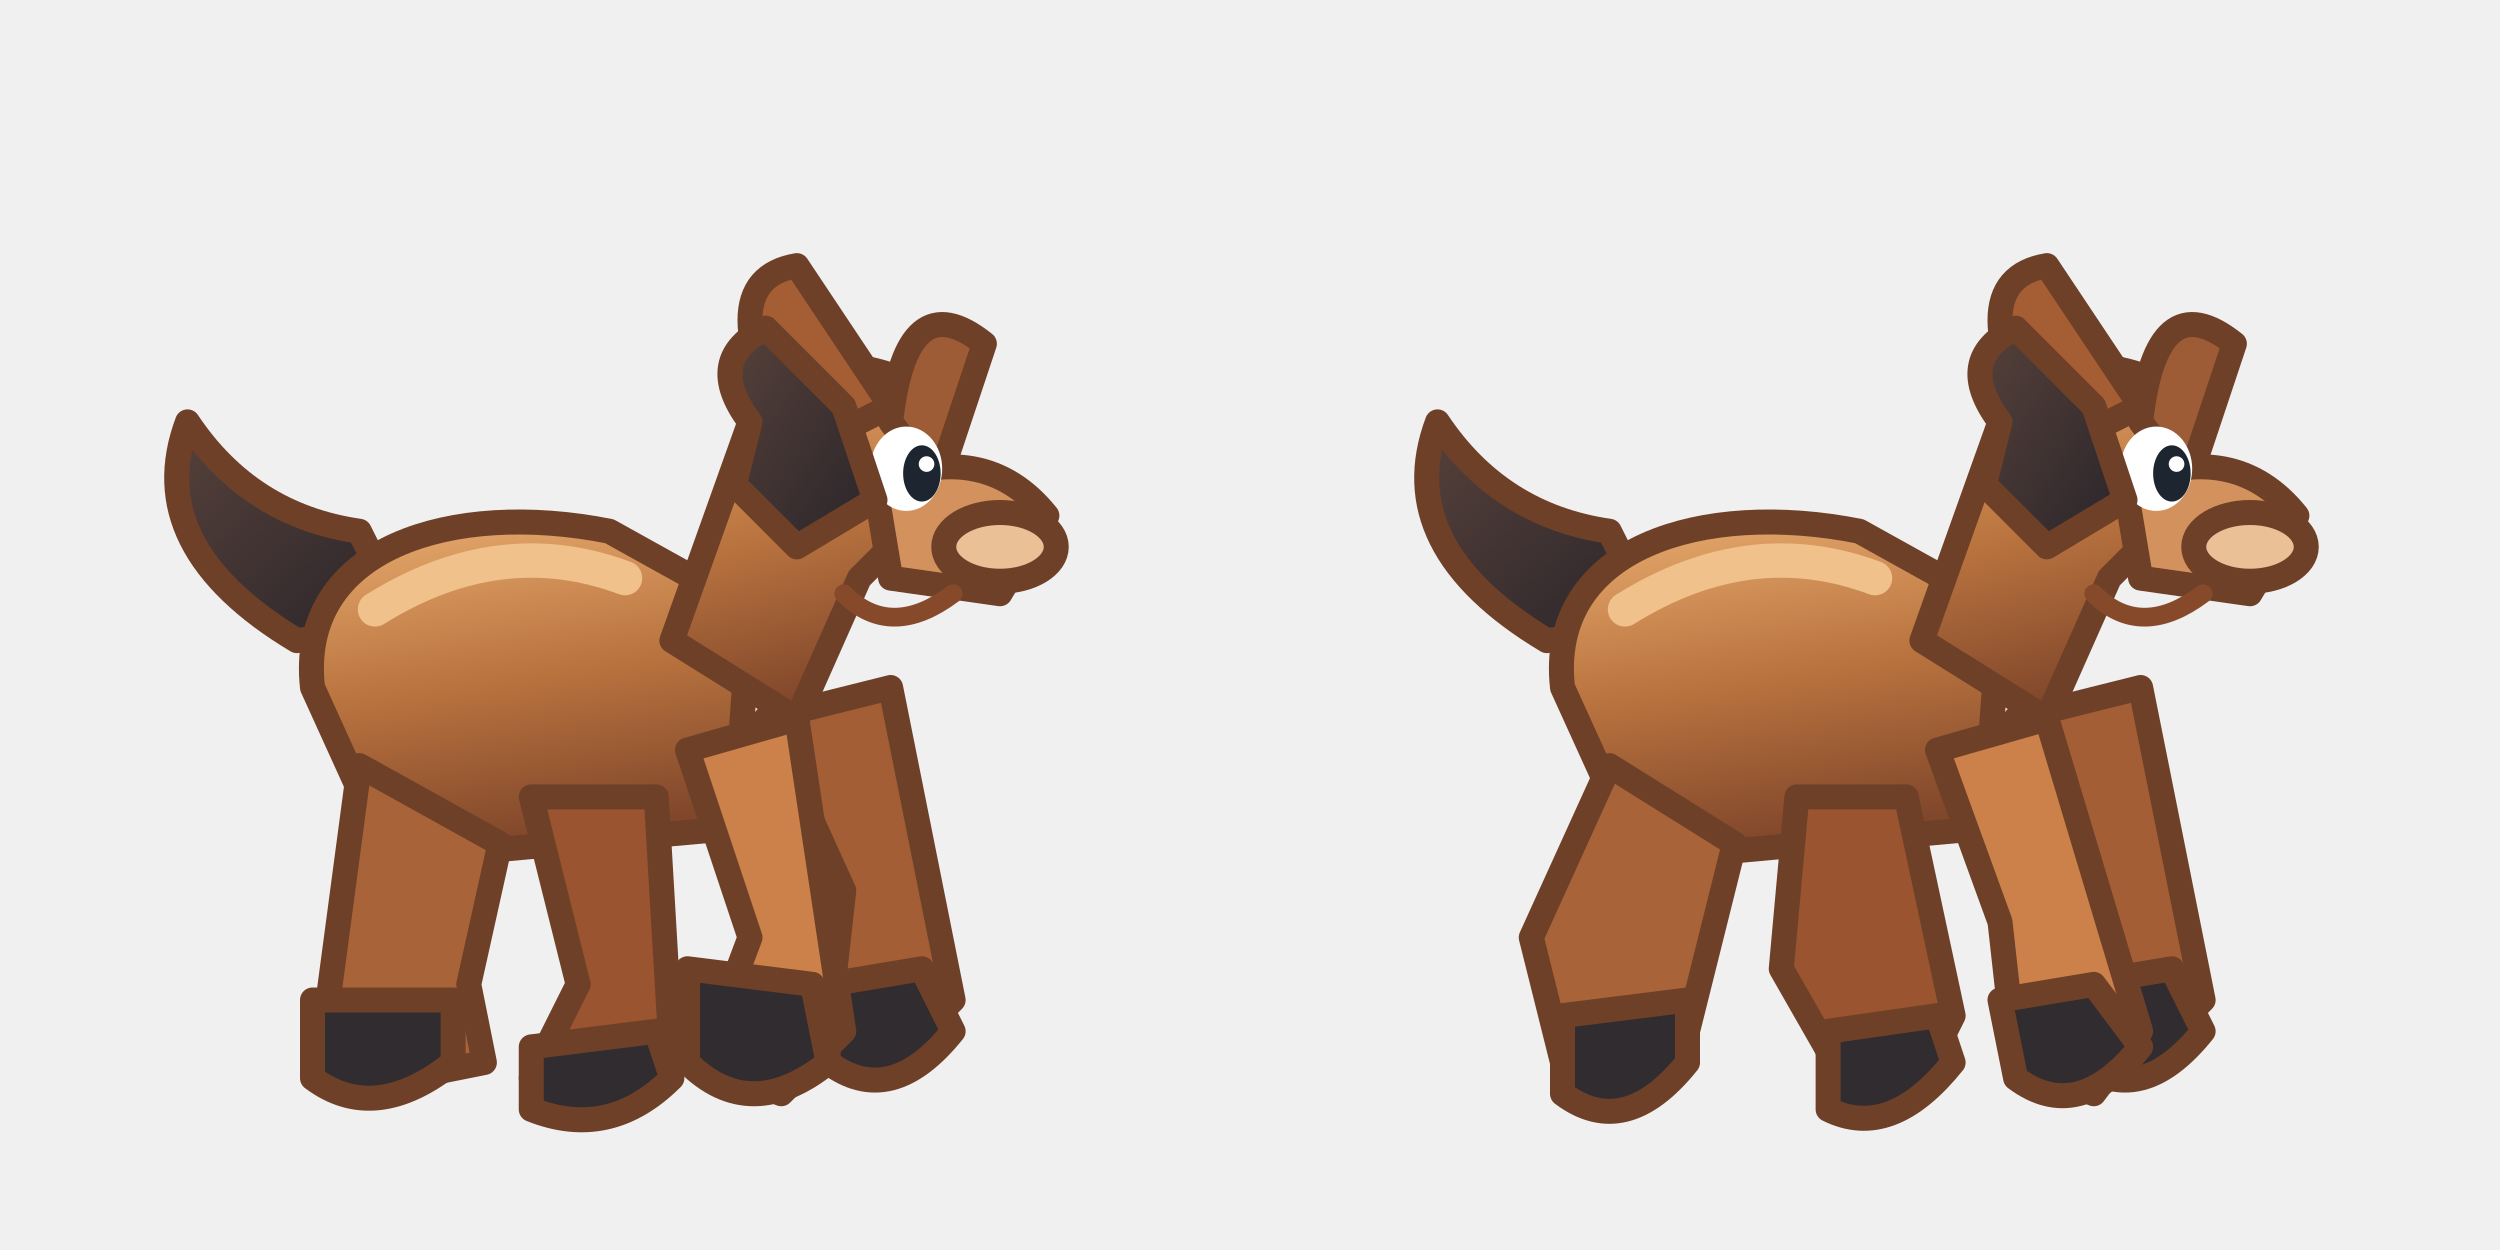
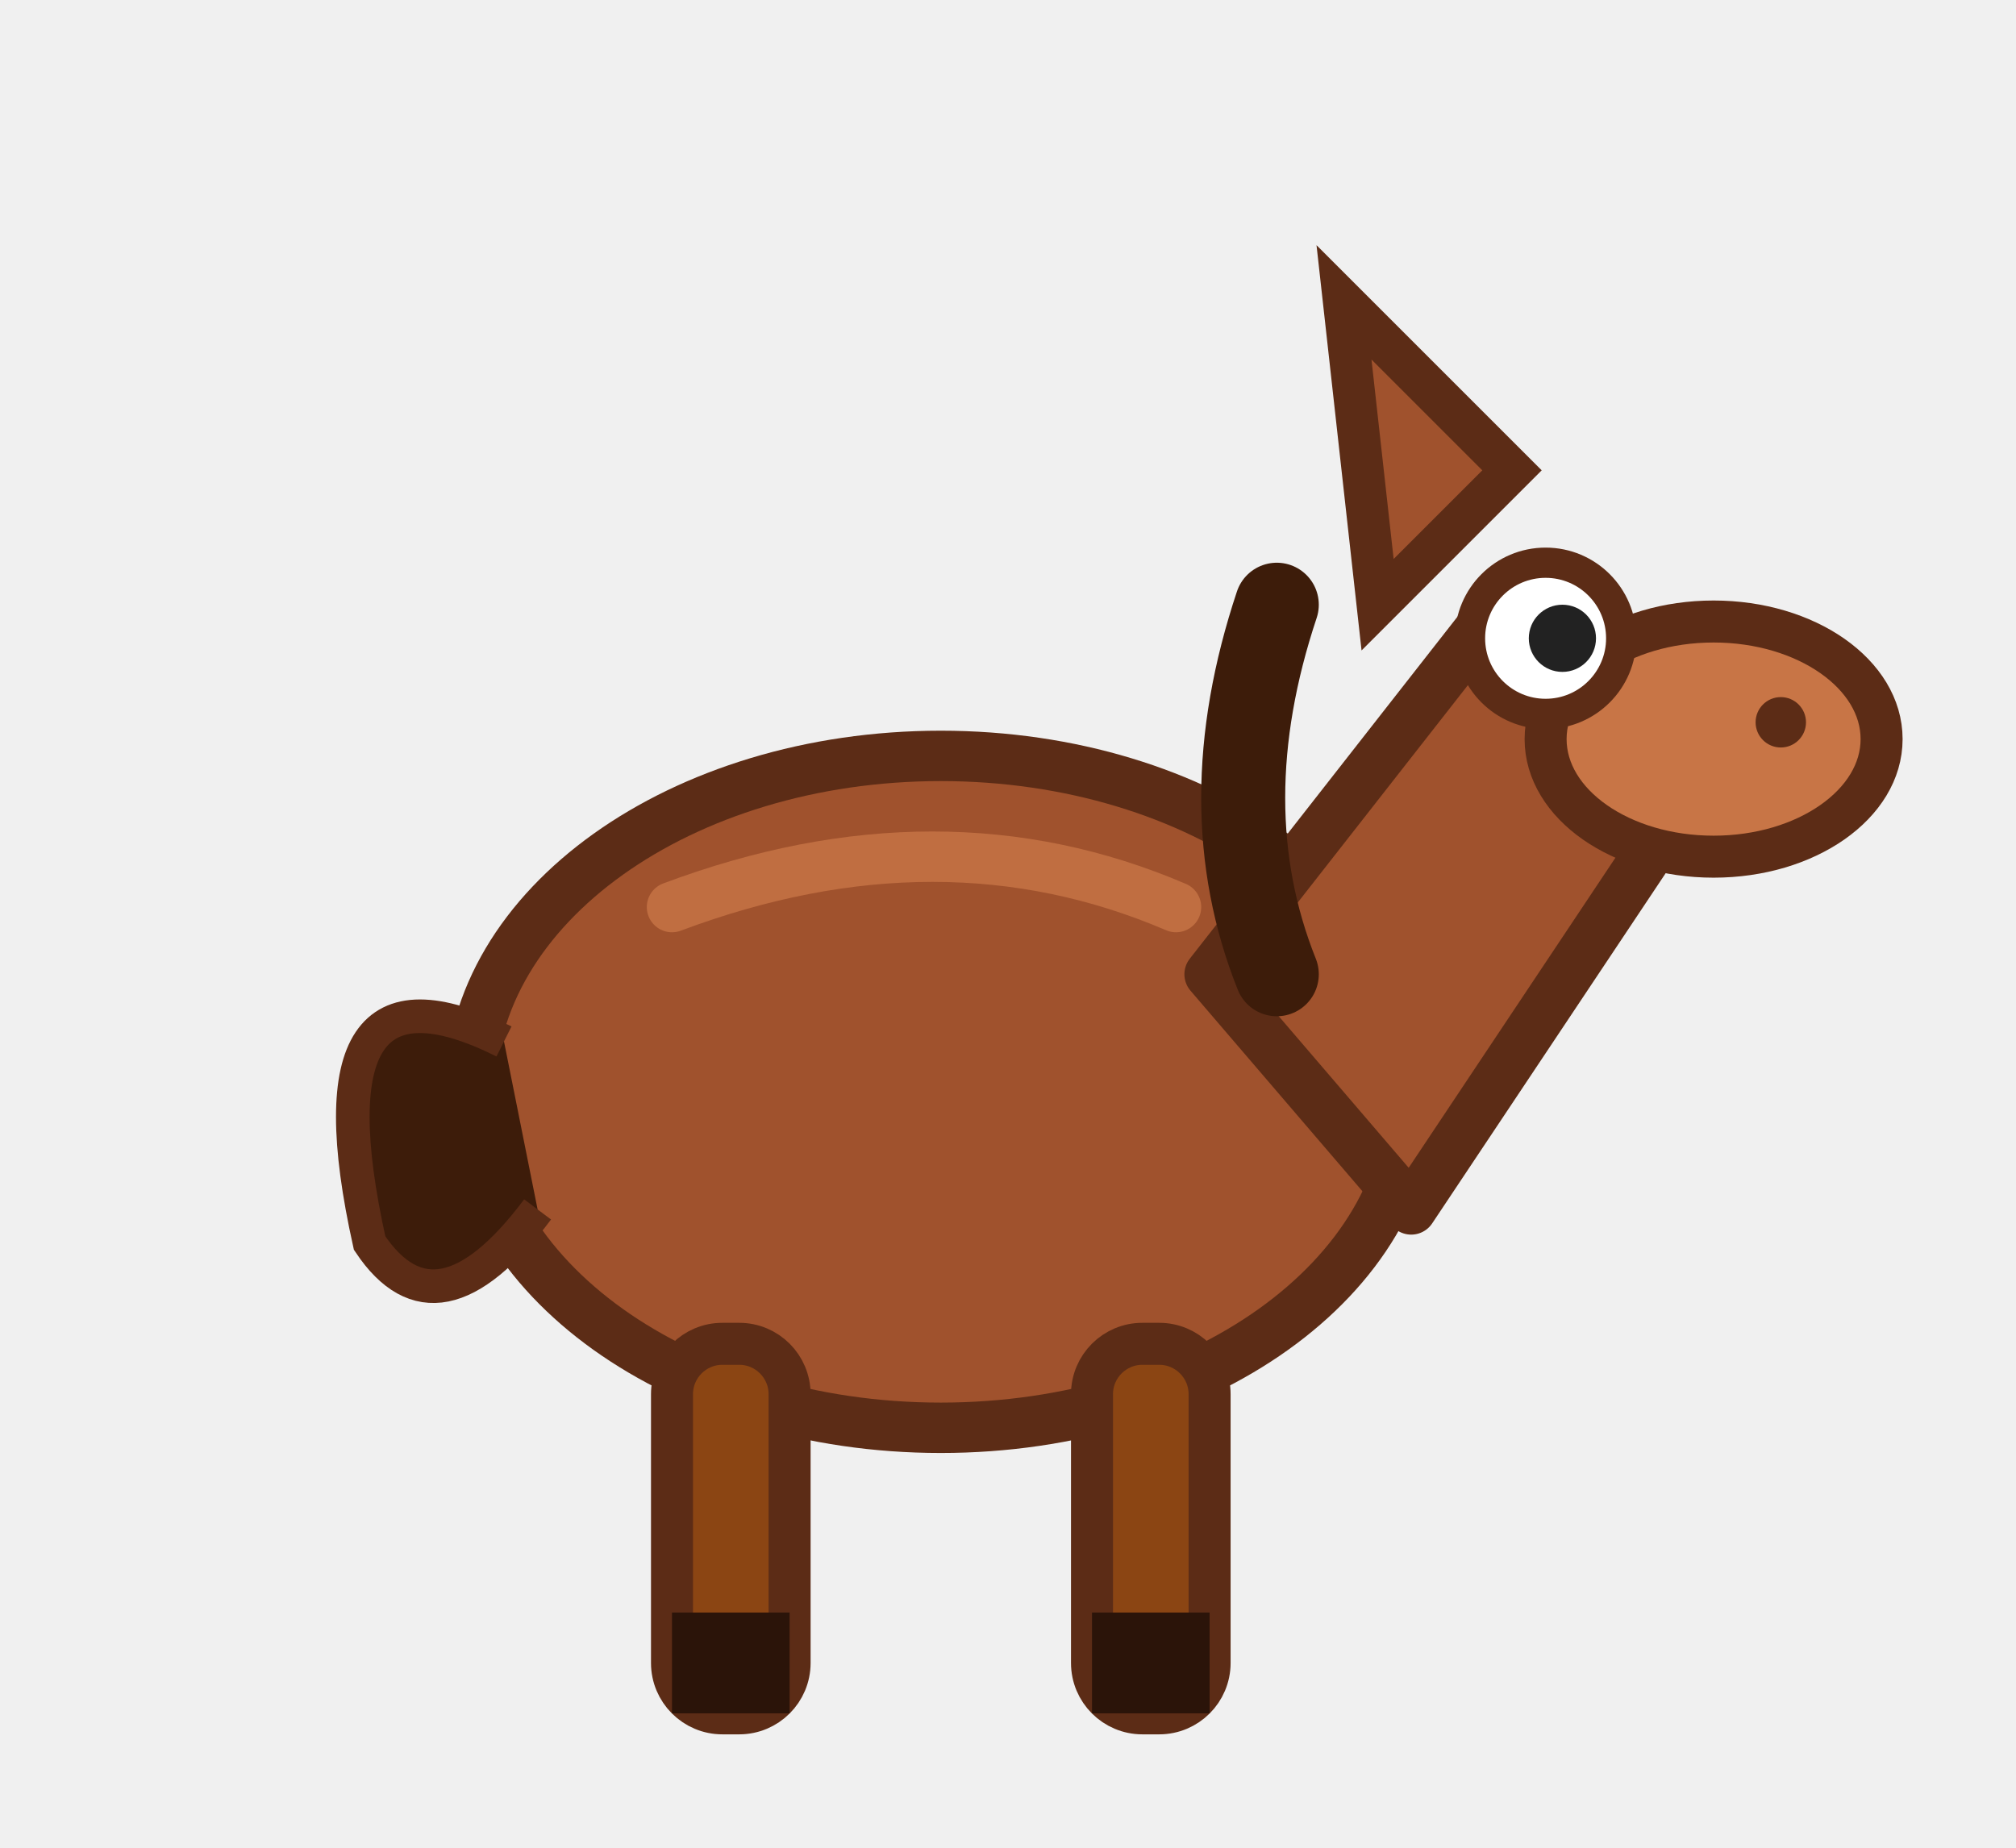
- <svg xmlns="http://www.w3.org/2000/svg" width="160" height="80" viewBox="0 0 160 80">
-   <defs>
-     <linearGradient id="horseCoat" x1="0" y1="0" x2=".2" y2="1">
-       <stop stop-color="#e8ac70" />
-       <stop offset=".52" stop-color="#ba743f" />
-       <stop offset="1" stop-color="#81472b" />
-     </linearGradient>
-     <linearGradient id="horseMane" x1="0" y1="0" x2="1" y2="1">
-       <stop stop-color="#56413a" />
-       <stop offset="1" stop-color="#29242a" />
-     </linearGradient>
-   </defs>
-   <g stroke="#6e4028" stroke-width="1.6" stroke-linejoin="round" stroke-linecap="round">
-     <g>
-       <path d="M19 41 Q9 35 12 27 Q16 33 23 34 L26 40Z" fill="url(#horseMane)" />
-       <path d="M49 46 L54 57 L53 66 L57 68 L61 64 L57 44Z" fill="#a35e36" />
-       <path d="M53 63 L53 68 Q57 71 61 66 L59 62Z" fill="#302c30" />
-       <path d="M20 44 C19 35 29 32 39 34 L48 39 L47 53 L25 55Z" fill="url(#horseCoat)" />
-       <path d="M43 41 L48 27 Q51 22 57 24 L61 31 L55 37 L51 46Z" fill="url(#horseCoat)" />
-       <path d="M51 29 Q45 18 51 17 L57 26Z" fill="#a55e34" />
-       <path d="M57 27 Q58 18 63 22 L60 31Z" fill="#9d5b36" />
-       <path d="M56 31 Q63 28 67 33 L64 38 L57 37Z" fill="#d3925d" />
-       <ellipse cx="64" cy="35" rx="3.6" ry="2.2" fill="#eac096" />
-       <ellipse cx="58" cy="30" rx="2.3" ry="2.7" fill="#fff" stroke="none" />
-       <ellipse cx="59" cy="30.3" rx="1.2" ry="1.8" fill="#1d2630" stroke="none" />
-       <circle cx="59.3" cy="29.7" r=".5" fill="#fff" stroke="none" />
-       <path d="M48 27 Q45 23 49 21 L54 26 L56 32 L51 35 L47 31Z" fill="url(#horseMane)" />
-       <path d="M23 49 L21 64 L26 69 L31 68 L30 63 L32 54Z" fill="#a96339" />
-       <path d="M34 51 L37 63 L34 69 L39 71 L43 68 L42 51Z" fill="#9a542f" />
-       <path d="M20 64 L20 69 Q24 72 29 68 L29 64Z M34 67 L34 71 Q39 73 43 69 L42 66Z" fill="#302c30" />
-       <path d="M44 48 L48 60 L45 68 L50 70 L54 66 L51 46Z" fill="#cb8149" />
-       <path d="M44 62 L44 68 Q48 72 53 68 L52 63Z" fill="#302c30" />
-       <path d="M24 39 Q32 34 40 37" fill="none" stroke="#f0c18a" stroke-width="2.2" />
-       <path d="M54 38 Q57 41 61 38" fill="none" stroke="#864a2b" stroke-width="1.2" />
-     </g>
-     <g transform="translate(80 0)">
-       <path d="M19 41 Q9 35 12 27 Q16 33 23 34 L26 40Z" fill="url(#horseMane)" />
-       <path d="M49 46 L54 57 L53 66 L57 68 L61 64 L57 44Z" fill="#a35e36" />
-       <path d="M53 63 L53 68 Q57 71 61 66 L59 62Z" fill="#302c30" />
-       <path d="M20 44 C19 35 29 32 39 34 L48 39 L47 53 L25 55Z" fill="url(#horseCoat)" />
-       <path d="M43 41 L48 27 Q51 22 57 24 L61 31 L55 37 L51 46Z" fill="url(#horseCoat)" />
-       <path d="M51 29 Q45 18 51 17 L57 26Z" fill="#a55e34" />
-       <path d="M57 27 Q58 18 63 22 L60 31Z" fill="#9d5b36" />
-       <path d="M56 31 Q63 28 67 33 L64 38 L57 37Z" fill="#d3925d" />
-       <ellipse cx="64" cy="35" rx="3.6" ry="2.2" fill="#eac096" />
-       <ellipse cx="58" cy="30" rx="2.3" ry="2.7" fill="#fff" stroke="none" />
-       <ellipse cx="59" cy="30.3" rx="1.2" ry="1.8" fill="#1d2630" stroke="none" />
-       <circle cx="59.3" cy="29.7" r=".5" fill="#fff" stroke="none" />
-       <path d="M48 27 Q45 23 49 21 L54 26 L56 32 L51 35 L47 31Z" fill="url(#horseMane)" />
-       <path d="M23 49 L18 60 L20 68 L25 70 L28 66 L31 54Z" fill="#a96339" />
-       <path d="M35 51 L34 62 L38 69 L43 69 L45 65 L42 51Z" fill="#9a542f" />
-       <path d="M20 65 L20 70 Q24 73 28 68 L28 64Z M37 66 L37 71 Q41 73 45 68 L44 65Z" fill="#302c30" />
-       <path d="M44 48 L48 59 L49 68 L54 70 L57 66 L51 46Z" fill="#cb8149" />
-       <path d="M48 64 L49 69 Q53 72 57 67 L54 63Z" fill="#302c30" />
-       <path d="M24 39 Q32 34 40 37" fill="none" stroke="#f0c18a" stroke-width="2.2" />
-       <path d="M54 38 Q57 41 61 38" fill="none" stroke="#864a2b" stroke-width="1.2" />
-     </g>
-   </g>
+ <svg xmlns="http://www.w3.org/2000/svg" viewBox="0 0 120 110" width="120" height="110">
+   <ellipse cx="56" cy="65" rx="28" ry="20" fill="#a0522d" stroke="#5c2c16" stroke-width="3" />
+   <path d="M 40 54 Q 56 48 70 54" stroke="#c87546" stroke-width="3" fill="none" stroke-linecap="round" opacity="0.8" />
+   <path d="M 30 62 Q 18 56 22 74 Q 26 80 32 72" fill="#3d1c0a" stroke="#5c2c16" stroke-width="2" />
+   <path d="M 72 58 L 90 35 L 104 42 L 84 72 Z" fill="#a0522d" stroke="#5c2c16" stroke-width="3" stroke-linejoin="round" />
+   <ellipse cx="102" cy="44" rx="10" ry="7" fill="#c87546" stroke="#5c2c16" stroke-width="2.5" />
+   <circle cx="106" cy="43" r="1.5" fill="#5c2c16" />
+   <polygon points="82,36 80,18 90,28" fill="#a0522d" stroke="#5c2c16" stroke-width="2.5" />
+   <path d="M 76 36 Q 72 48 76 58" stroke="#3d1c0a" stroke-width="5" fill="none" stroke-linecap="round" />
+   <circle cx="92" cy="38" r="4.5" fill="#fff" stroke="#5c2c16" stroke-width="1.8" />
+   <circle cx="93" cy="38" r="2" fill="#222" />
+   <rect x="40" y="80" width="7" height="22" rx="3" fill="#8b4513" stroke="#5c2c16" stroke-width="2.5" />
+   <rect x="65" y="80" width="7" height="22" rx="3" fill="#8b4513" stroke="#5c2c16" stroke-width="2.5" />
+   <path d="M 40 96 h 7 v 6 h -7 z" fill="#2b1409" />
+   <path d="M 65 96 h 7 v 6 h -7 z" fill="#2b1409" />
</svg>
